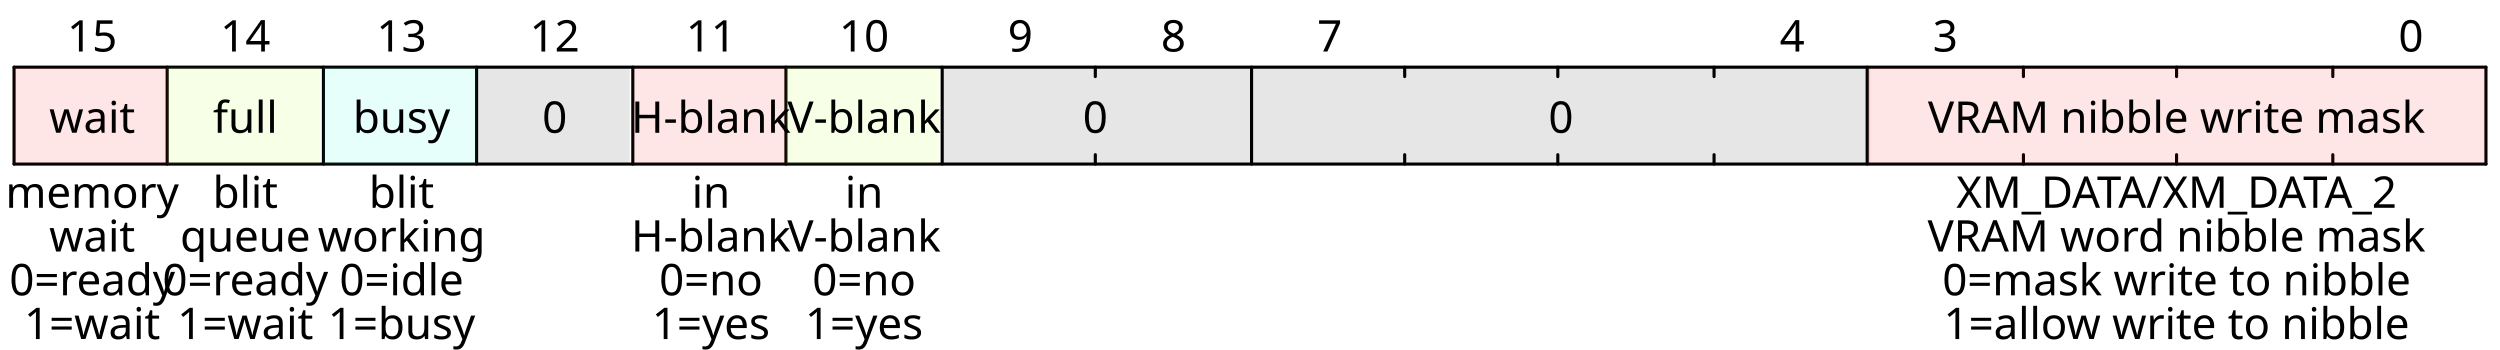
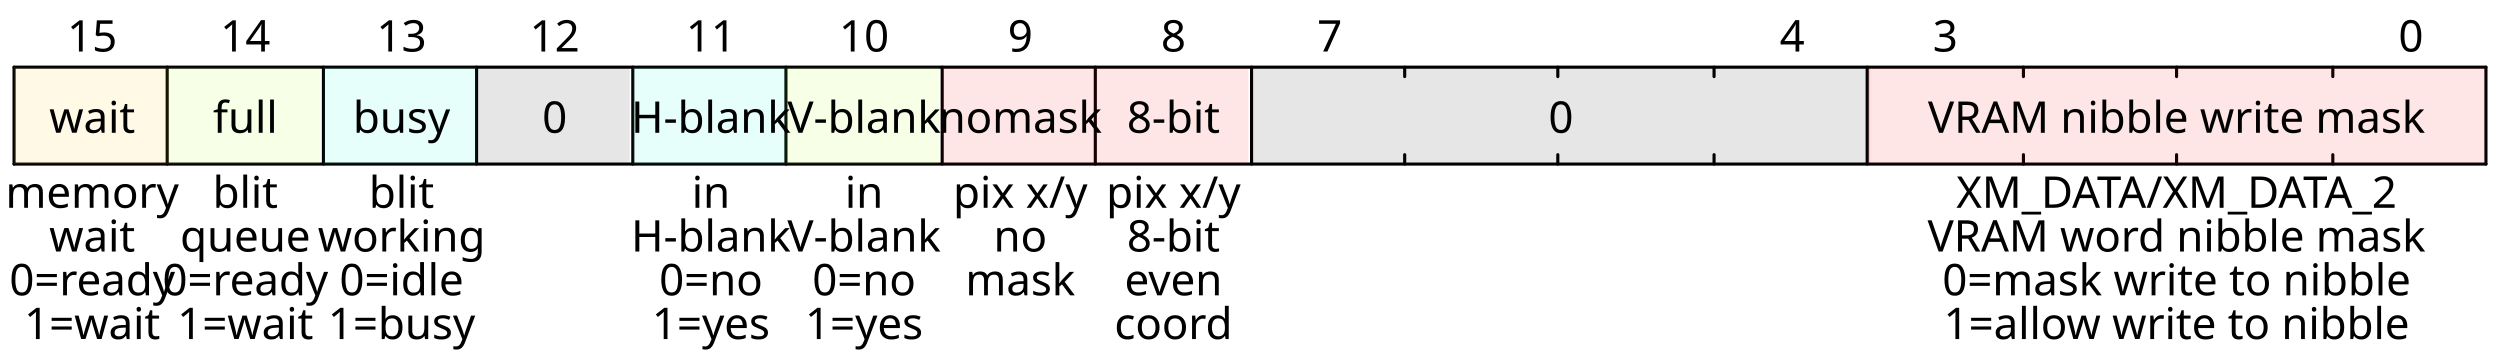
- <svg xmlns="http://www.w3.org/2000/svg" width="800" height="112" style="background-color:white" viewBox="0 0 800 112" class="WaveDrom">
+ <svg xmlns="http://www.w3.org/2000/svg" width="800" height="112" viewBox="0 0 800 112" class="WaveDrom">
  <g transform="translate(0.5,0.5)" text-anchor="middle" font-size="14" font-family="sans-serif" font-weight="normal">
    <g transform="translate(4,21)">
      <g stroke="black" stroke-width="1" stroke-linecap="round">
        <line x2="791" />
        <line y2="31" />
        <line x2="791" y1="31" y2="31" />
        <line x1="791" x2="791" y2="31" />
        <line x1="742" x2="742" y2="3" />
        <line x1="742" x2="742" y1="31" y2="28" />
        <line x1="692" x2="692" y2="3" />
        <line x1="692" x2="692" y1="31" y2="28" />
        <line x1="643" x2="643" y2="3" />
        <line x1="643" x2="643" y1="31" y2="28" />
        <line x1="593" x2="593" y2="31" />
        <line x1="544" x2="544" y2="3" />
        <line x1="544" x2="544" y1="31" y2="28" />
        <line x1="494" x2="494" y2="3" />
        <line x1="494" x2="494" y1="31" y2="28" />
        <line x1="445" x2="445" y2="3" />
        <line x1="445" x2="445" y1="31" y2="28" />
        <line x1="396" x2="396" y2="31" />
-         <line x1="346" x2="346" y2="3" />
-         <line x1="346" x2="346" y1="31" y2="28" />
+         <line x1="346" x2="346" y2="31" />
        <line x1="297" x2="297" y2="31" />
        <line x1="247" x2="247" y2="31" />
        <line x1="198" x2="198" y2="31" />
        <line x1="148" x2="148" y2="31" />
        <line x1="99" x2="99" y2="31" />
        <line x1="49" x2="49" y2="31" />
      </g>
      <g>
        <g>
          <rect x="593" width="198" height="31" field="VRAM nibble write mask" style="fill-opacity:0.1;fill:hsl(0,100%,50%)" />
          <rect x="396" width="198" height="31" field="0" style="fill-opacity:0.1" />
-           <rect x="297" width="99" height="31" field="0" style="fill-opacity:0.1" />
+           <rect x="346" width="49" height="31" field="8-bit" style="fill-opacity:0.1;fill:hsl(0,100%,50%)" />
+           <rect x="297" width="49" height="31" field="nomask" style="fill-opacity:0.1;fill:hsl(0,100%,50%)" />
          <rect x="247" width="49" height="31" field="V-blank" style="fill-opacity:0.1;fill:hsl(80,100%,50%)" />
-           <rect x="198" width="49" height="31" field="H-blank" style="fill-opacity:0.1;fill:hsl(0,100%,50%)" />
+           <rect x="198" width="49" height="31" field="H-blank" style="fill-opacity:0.1;fill:hsl(170,100%,50%)" />
          <rect x="148" width="49" height="31" field="0" style="fill-opacity:0.1" />
          <rect x="99" width="49" height="31" field="busy" style="fill-opacity:0.1;fill:hsl(170,100%,50%)" />
          <rect x="49" width="49" height="31" field="full" style="fill-opacity:0.1;fill:hsl(80,100%,50%)" />
-           <rect width="49" height="31" field="wait" style="fill-opacity:0.1;fill:hsl(0,100%,50%)" />
+           <rect width="49" height="31" field="wait" style="fill-opacity:0.1;fill:hsl(45,100%,50%)" />
        </g>
        <g transform="translate(25,-11)">
          <g transform="translate(742)">
            <text y="6">0</text>
          </g>
          <g transform="translate(593)">
            <text y="6">3</text>
          </g>
          <g transform="translate(544)">
            <text y="6">4</text>
          </g>
          <g transform="translate(396)">
            <text y="6">7</text>
          </g>
          <g transform="translate(346)">
            <text y="6">8</text>
          </g>
          <g transform="translate(297)">
            <text y="6">9</text>
          </g>
          <g transform="translate(247)">
            <text y="6">10</text>
          </g>
          <g transform="translate(198)">
            <text y="6">11</text>
          </g>
          <g transform="translate(148)">
            <text y="6">12</text>
          </g>
          <g transform="translate(99)">
            <text y="6">13</text>
          </g>
          <g transform="translate(49)">
            <text y="6">14</text>
          </g>
          <g transform="translate(0)">
            <text y="6">15</text>
          </g>
        </g>
        <g transform="translate(25,15)">
          <g transform="translate(667)">
            <text y="6">
              <tspan>VRAM nibble write mask</tspan>
            </text>
          </g>
          <g transform="translate(470)">
            <text y="6">
              <tspan>0</tspan>
            </text>
          </g>
-           <g transform="translate(321)">
-             <text y="6">
-               <tspan>0</tspan>
+           <g transform="translate(346)">
+             <text y="6">
+               <tspan>8-bit</tspan>
+             </text>
+           </g>
+           <g transform="translate(297)">
+             <text y="6">
+               <tspan>nomask</tspan>
            </text>
          </g>
          <g transform="translate(247)">
            <text y="6">
              <tspan>V-blank</tspan>
            </text>
          </g>
          <g transform="translate(198)">
            <text y="6">
              <tspan>H-blank</tspan>
            </text>
          </g>
          <g transform="translate(148)">
            <text y="6">
              <tspan>0</tspan>
            </text>
          </g>
          <g transform="translate(99)">
            <text y="6">
              <tspan>busy</tspan>
            </text>
          </g>
          <g transform="translate(49)">
            <text y="6">
              <tspan>full</tspan>
            </text>
          </g>
          <g transform="translate(0)">
            <text y="6">
              <tspan>wait</tspan>
            </text>
          </g>
        </g>
        <g transform="translate(25,39)">
          <g>
            <g transform="translate(667)">
              <text y="6">
                <tspan>XM_DATA/XM_DATA_2</tspan>
              </text>
            </g>
            <g transform="translate(667,14)">
              <text y="6">
                <tspan>VRAM word nibble mask</tspan>
              </text>
            </g>
            <g transform="translate(667,28)">
              <text y="6">
                <tspan>0=mask write to nibble</tspan>
              </text>
            </g>
            <g transform="translate(667,42)">
              <text y="6">
                <tspan>1=allow write to nibble</tspan>
+               </text>
+             </g>
+           </g>
+           <g>
+             <g transform="translate(346)">
+               <text y="6">
+                 <tspan>pix x/y</tspan>
+               </text>
+             </g>
+             <g transform="translate(346,14)">
+               <text y="6">
+                 <tspan>8-bit</tspan>
+               </text>
+             </g>
+             <g transform="translate(346,28)">
+               <text y="6">
+                 <tspan>even</tspan>
+               </text>
+             </g>
+             <g transform="translate(346,42)">
+               <text y="6">
+                 <tspan>coord</tspan>
+               </text>
+             </g>
+           </g>
+           <g>
+             <g transform="translate(297)">
+               <text y="6">
+                 <tspan>pix x/y</tspan>
+               </text>
+             </g>
+             <g transform="translate(297,14)">
+               <text y="6">
+                 <tspan>no</tspan>
+               </text>
+             </g>
+             <g transform="translate(297,28)">
+               <text y="6">
+                 <tspan>mask</tspan>
              </text>
            </g>
          </g>
          <g>
            <g transform="translate(247)">
              <text y="6">
                <tspan>in</tspan>
              </text>
            </g>
            <g transform="translate(247,14)">
              <text y="6">
                <tspan>V-blank</tspan>
              </text>
            </g>
            <g transform="translate(247,28)">
              <text y="6">
                <tspan>0=no</tspan>
              </text>
            </g>
            <g transform="translate(247,42)">
              <text y="6">
                <tspan>1=yes</tspan>
              </text>
            </g>
          </g>
          <g>
            <g transform="translate(198)">
              <text y="6">
                <tspan>in</tspan>
              </text>
            </g>
            <g transform="translate(198,14)">
              <text y="6">
                <tspan>H-blank</tspan>
              </text>
            </g>
            <g transform="translate(198,28)">
              <text y="6">
                <tspan>0=no</tspan>
              </text>
            </g>
            <g transform="translate(198,42)">
              <text y="6">
                <tspan>1=yes</tspan>
              </text>
            </g>
          </g>
          <g>
            <g transform="translate(99)">
              <text y="6">
                <tspan>blit</tspan>
              </text>
            </g>
            <g transform="translate(99,14)">
              <text y="6">
                <tspan>working</tspan>
              </text>
            </g>
            <g transform="translate(99,28)">
              <text y="6">
                <tspan>0=idle</tspan>
              </text>
            </g>
            <g transform="translate(99,42)">
              <text y="6">
                <tspan>1=busy</tspan>
              </text>
            </g>
          </g>
          <g>
            <g transform="translate(49)">
              <text y="6">
                <tspan>blit</tspan>
              </text>
            </g>
            <g transform="translate(49,14)">
              <text y="6">
                <tspan>queue</tspan>
              </text>
            </g>
            <g transform="translate(49,28)">
              <text y="6">
                <tspan>0=ready</tspan>
              </text>
            </g>
            <g transform="translate(49,42)">
              <text y="6">
                <tspan>1=wait</tspan>
              </text>
            </g>
          </g>
          <g>
            <g transform="translate(0)">
              <text y="6">
                <tspan>memory</tspan>
              </text>
            </g>
            <g transform="translate(0,14)">
              <text y="6">
                <tspan>wait</tspan>
              </text>
            </g>
            <g transform="translate(0,28)">
              <text y="6">
                <tspan>0=ready</tspan>
              </text>
            </g>
            <g transform="translate(0,42)">
              <text y="6">
                <tspan>1=wait</tspan>
              </text>
            </g>
          </g>
        </g>
      </g>
    </g>
  </g>
</svg>
